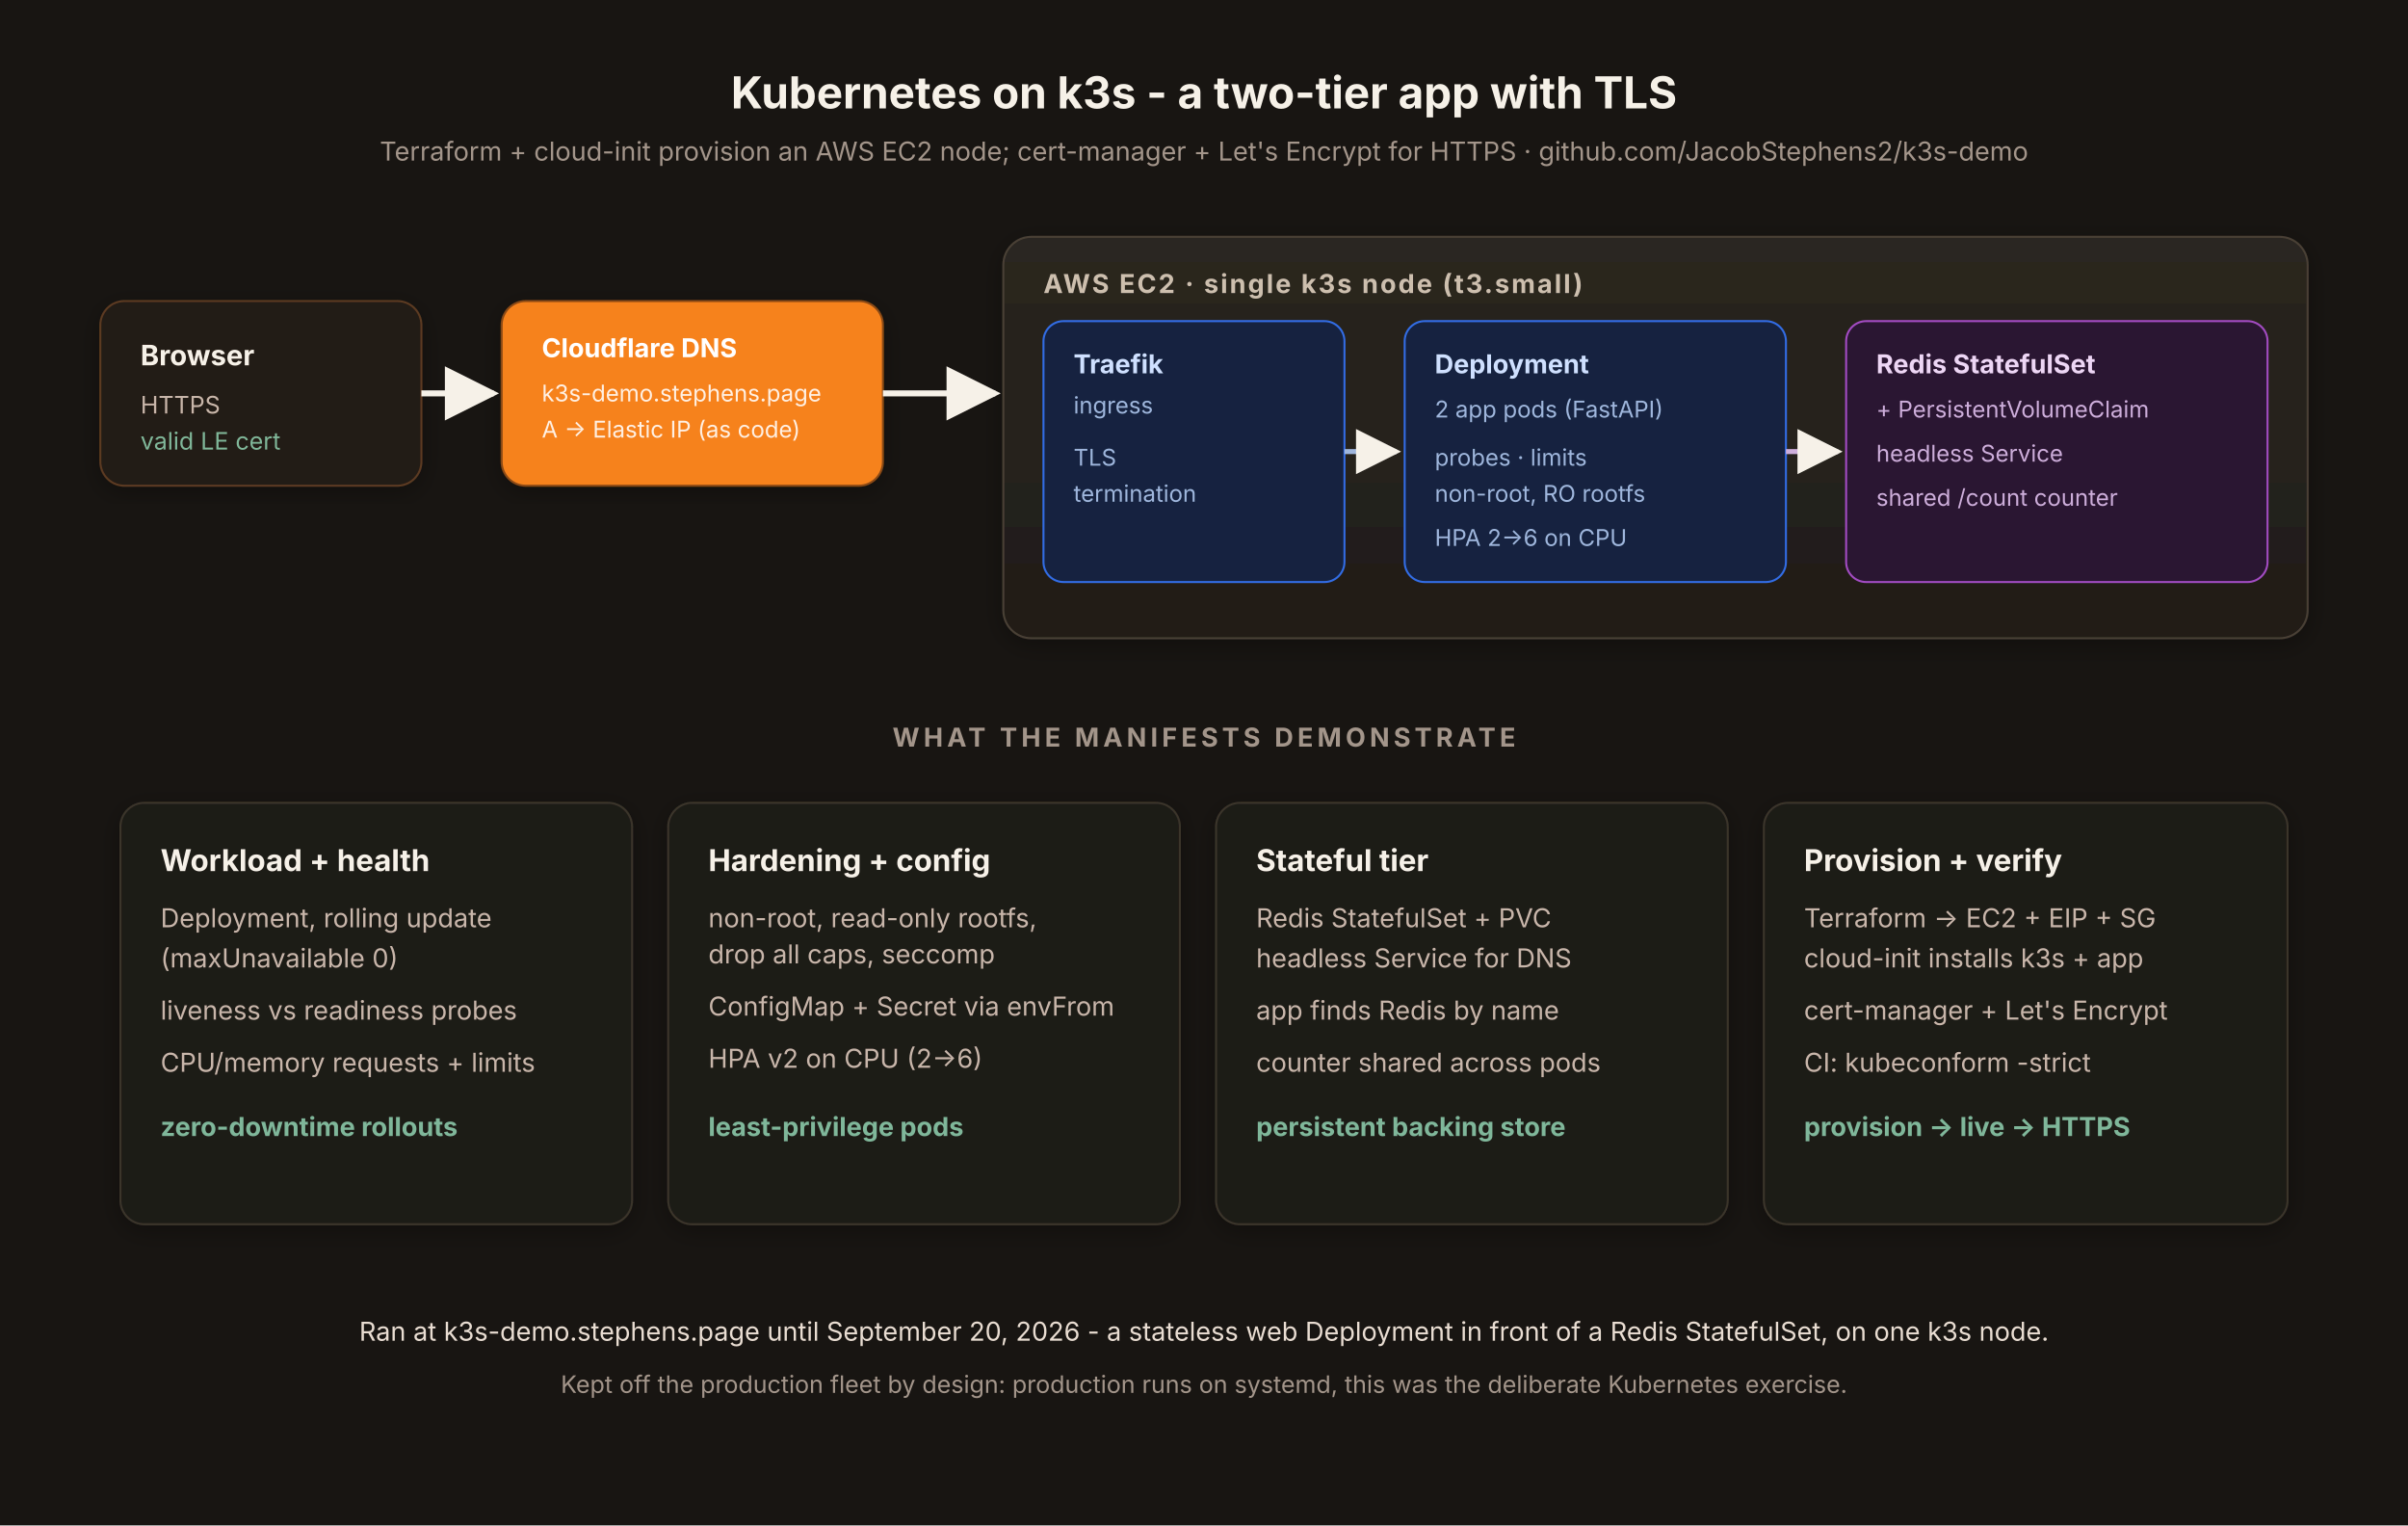
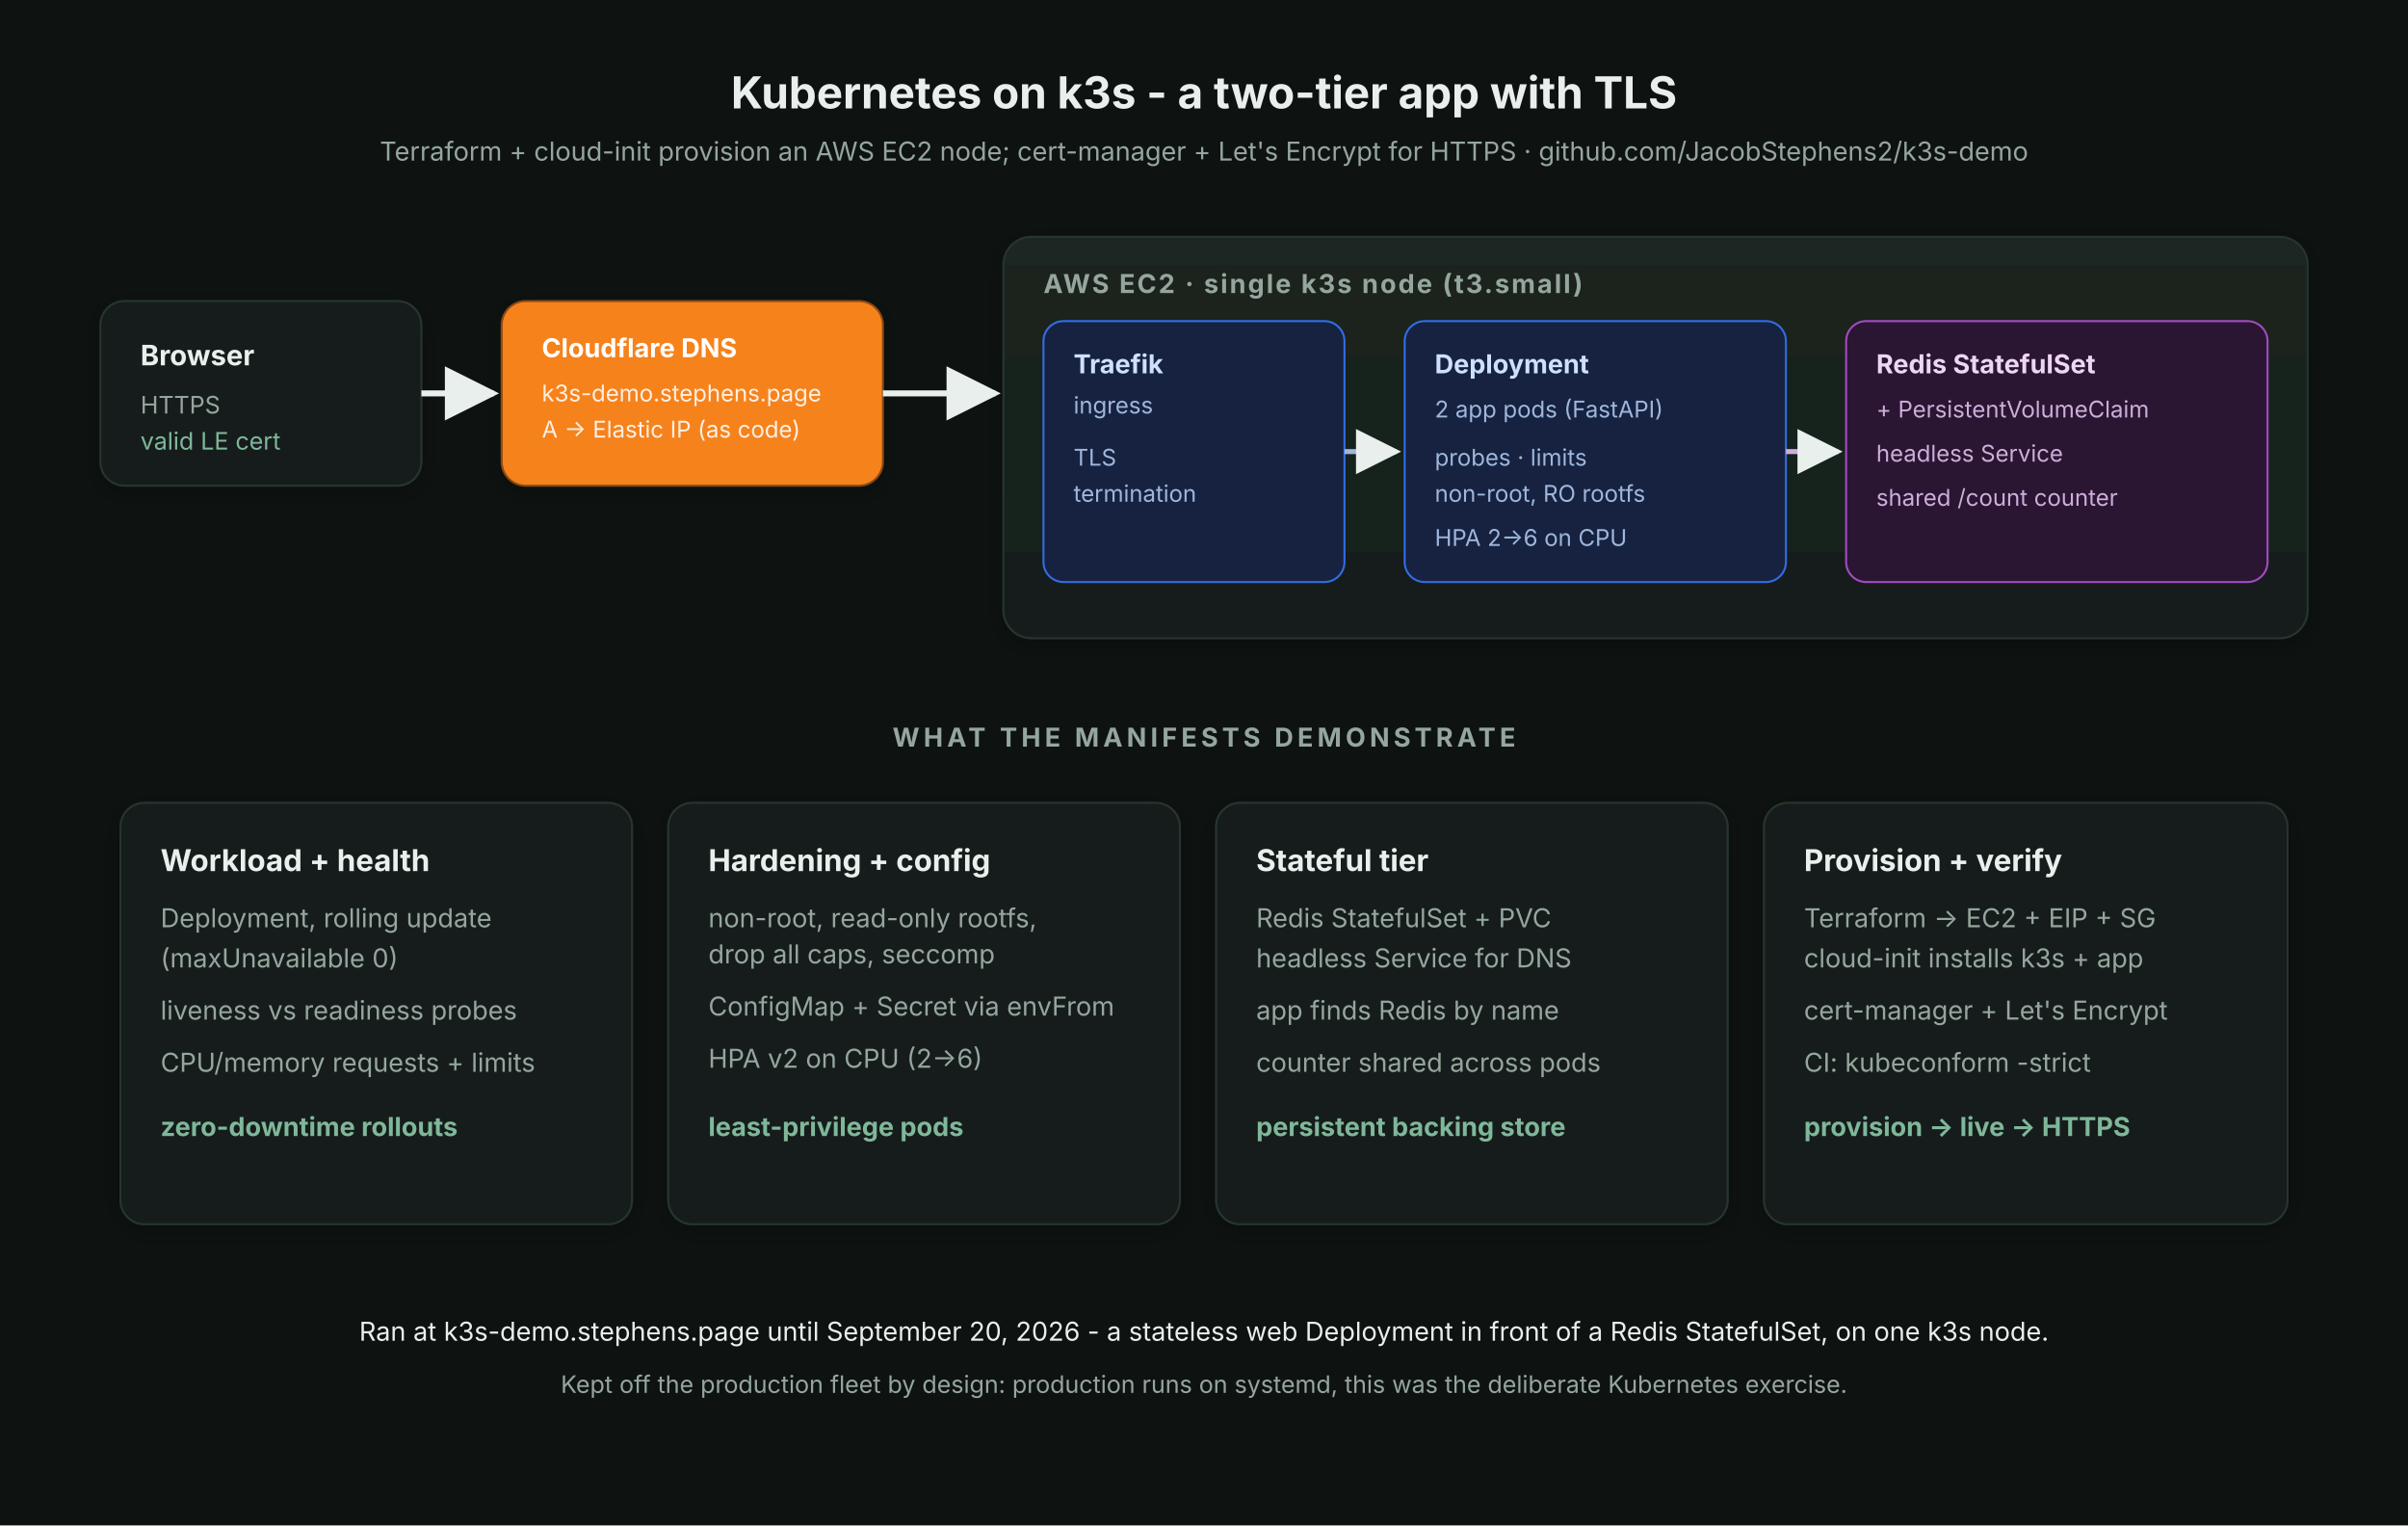
<svg xmlns="http://www.w3.org/2000/svg" viewBox="0 0 1200 760" font-family="system-ui,-apple-system,sans-serif">
  <defs>
    <linearGradient id="k8s" x1="0" y1="0" x2="0" y2="1">
      <stop offset="0" stop-color="#326ce5" />
      <stop offset="1" stop-color="#244e9c" />
    </linearGradient>
    <linearGradient id="node" x1="0" y1="0" x2="0" y2="1">
-       <stop offset="0" stop-color="#2a2620" />
-       <stop offset="1" stop-color="#211d18" />
+       <stop offset="0" stop-color="#1b2520" />
+       <stop offset="1" stop-color="#161e1a" />
    </linearGradient>
    <filter id="sh">
      <feDropShadow dx="0" dy="3" stdDeviation="6" flood-color="#000" flood-opacity="0.30" />
    </filter>
    <marker id="arr" viewBox="0 0 10 10" refX="9" refY="5" markerWidth="9" markerHeight="9" orient="auto-start-reverse">
-       <path d="M0 0 L10 5 L0 10 z" fill="#f6f1e8" />
+       <path d="M0 0 L10 5 L0 10 z" fill="#e8efec" />
    </marker>
  </defs>
-   <rect width="1200" height="760" fill="#181512" />
-   <text x="600" y="54" font-size="22" font-weight="700" fill="#f6f1e8" text-anchor="middle">Kubernetes on k3s - a two-tier app with TLS</text>
-   <text x="600" y="80" font-size="13" fill="#a3958a" text-anchor="middle">Terraform + cloud-init provision an AWS EC2 node; cert-manager + Let's Encrypt for HTTPS · github.com/JacobStephens2/k3s-demo</text>
+   <rect width="1200" height="760" fill="#0e1311" />
+   <text x="600" y="54" font-size="22" font-weight="700" fill="#e8efec" text-anchor="middle">Kubernetes on k3s - a two-tier app with TLS</text>
+   <text x="600" y="80" font-size="13" fill="#95a69e" text-anchor="middle">Terraform + cloud-init provision an AWS EC2 node; cert-manager + Let's Encrypt for HTTPS · github.com/JacobStephens2/k3s-demo</text>
  <g filter="url(#sh)">
-     <rect x="50" y="150" width="160" height="92" rx="12" fill="#241a12" stroke="#5b3a23" />
-     <text x="70" y="182" font-size="14" font-weight="700" fill="#f6f1e8">Browser</text>
-     <text x="70" y="206" font-size="12" fill="#c8b6aa">HTTPS</text>
+     <rect x="50" y="150" width="160" height="92" rx="12" fill="#161e1a" stroke="#28362f" />
+     <text x="70" y="182" font-size="14" font-weight="700" fill="#e8efec">Browser</text>
+     <text x="70" y="206" font-size="12" fill="#95a69e">HTTPS</text>
    <text x="70" y="224" font-size="12" fill="#7fb79a">valid LE cert</text>
  </g>
  <g filter="url(#sh)">
    <rect x="250" y="150" width="190" height="92" rx="12" fill="#f6821f" stroke="#8a4a12" />
    <text x="270" y="178" font-size="13" font-weight="700" fill="#fff">Cloudflare DNS</text>
    <text x="270" y="200" font-size="11.5" fill="#fff0e2">k3s-demo.stephens.page</text>
    <text x="270" y="218" font-size="11.5" fill="#fff0e2">A → Elastic IP (as code)</text>
  </g>
  <g filter="url(#sh)">
-     <rect x="500" y="118" width="650" height="200" rx="14" fill="url(#node)" stroke="#4a4036" />
-     <text x="520" y="146" font-size="13" font-weight="700" fill="#cdbfae" letter-spacing="1">AWS EC2 · single k3s node (t3.small)</text>
+     <rect x="500" y="118" width="650" height="200" rx="14" fill="url(#node)" stroke="#28362f" />
+     <text x="520" y="146" font-size="13" font-weight="700" fill="#95a69e" letter-spacing="1">AWS EC2 · single k3s node (t3.small)</text>
    <rect x="520" y="160" width="150" height="130" rx="10" fill="#16243f" stroke="#326ce5" />
    <text x="535" y="186" font-size="13" font-weight="700" fill="#cfe0ff">Traefik</text>
    <text x="535" y="206" font-size="11.5" fill="#9fb6dd">ingress</text>
    <text x="535" y="232" font-size="11.5" fill="#9fb6dd">TLS</text>
    <text x="535" y="250" font-size="11.5" fill="#9fb6dd">termination</text>
    <rect x="700" y="160" width="190" height="130" rx="10" fill="#16243f" stroke="#326ce5" />
    <text x="715" y="186" font-size="13" font-weight="700" fill="#cfe0ff">Deployment</text>
    <text x="715" y="208" font-size="11.5" fill="#9fb6dd">2 app pods (FastAPI)</text>
    <text x="715" y="232" font-size="11.5" fill="#9fb6dd">probes · limits</text>
    <text x="715" y="250" font-size="11.5" fill="#9fb6dd">non-root, RO rootfs</text>
    <text x="715" y="272" font-size="11.5" fill="#9fb6dd">HPA 2→6 on CPU</text>
    <rect x="920" y="160" width="210" height="130" rx="10" fill="#2a1530" stroke="#a24bc2" />
    <text x="935" y="186" font-size="13" font-weight="700" fill="#edd6f5">Redis StatefulSet</text>
    <text x="935" y="208" font-size="11.5" fill="#cdaedb">+ PersistentVolumeClaim</text>
    <text x="935" y="230" font-size="11.5" fill="#cdaedb">headless Service</text>
    <text x="935" y="252" font-size="11.5" fill="#cdaedb">shared /count counter</text>
    <line x1="670" y1="225" x2="696" y2="225" stroke="#9fb6dd" stroke-width="2.5" marker-end="url(#arr)" />
    <line x1="890" y1="225" x2="916" y2="225" stroke="#cdaedb" stroke-width="2.5" marker-end="url(#arr)" />
  </g>
-   <line x1="210" y1="196" x2="246" y2="196" stroke="#f6f1e8" stroke-width="3" marker-end="url(#arr)" />
-   <line x1="440" y1="196" x2="496" y2="196" stroke="#f6f1e8" stroke-width="3" marker-end="url(#arr)" />
-   <text x="600" y="372" font-size="13" font-weight="700" fill="#a3958a" text-anchor="middle" letter-spacing="2">WHAT THE MANIFESTS DEMONSTRATE</text>
+   <line x1="210" y1="196" x2="246" y2="196" stroke="#e8efec" stroke-width="3" marker-end="url(#arr)" />
+   <line x1="440" y1="196" x2="496" y2="196" stroke="#e8efec" stroke-width="3" marker-end="url(#arr)" />
+   <text x="600" y="372" font-size="13" font-weight="700" fill="#95a69e" text-anchor="middle" letter-spacing="2">WHAT THE MANIFESTS DEMONSTRATE</text>
  <g font-size="13">
    <g filter="url(#sh)">
-       <rect x="60" y="400" width="255" height="210" rx="12" fill="#1f1c18" stroke="#3a342c" />
-       <text x="80" y="434" font-size="15" font-weight="700" fill="#f6f1e8">Workload + health</text>
-       <text x="80" y="462" fill="#c8b6aa">Deployment, rolling update</text>
-       <text x="80" y="482" fill="#c8b6aa">(maxUnavailable 0)</text>
-       <text x="80" y="508" fill="#c8b6aa">liveness vs readiness probes</text>
-       <text x="80" y="534" fill="#c8b6aa">CPU/memory requests + limits</text>
+       <rect x="60" y="400" width="255" height="210" rx="12" fill="#161e1a" stroke="#28362f" />
+       <text x="80" y="434" font-size="15" font-weight="700" fill="#e8efec">Workload + health</text>
+       <text x="80" y="462" fill="#95a69e">Deployment, rolling update</text>
+       <text x="80" y="482" fill="#95a69e">(maxUnavailable 0)</text>
+       <text x="80" y="508" fill="#95a69e">liveness vs readiness probes</text>
+       <text x="80" y="534" fill="#95a69e">CPU/memory requests + limits</text>
      <text x="80" y="566" fill="#7fb79a" font-weight="700">zero-downtime rollouts</text>
    </g>
    <g filter="url(#sh)">
-       <rect x="333" y="400" width="255" height="210" rx="12" fill="#1f1c18" stroke="#3a342c" />
-       <text x="353" y="434" font-size="15" font-weight="700" fill="#f6f1e8">Hardening + config</text>
-       <text x="353" y="462" fill="#c8b6aa">non-root, read-only rootfs,</text>
-       <text x="353" y="480" fill="#c8b6aa">drop all caps, seccomp</text>
-       <text x="353" y="506" fill="#c8b6aa">ConfigMap + Secret via envFrom</text>
-       <text x="353" y="532" fill="#c8b6aa">HPA v2 on CPU (2→6)</text>
+       <rect x="333" y="400" width="255" height="210" rx="12" fill="#161e1a" stroke="#28362f" />
+       <text x="353" y="434" font-size="15" font-weight="700" fill="#e8efec">Hardening + config</text>
+       <text x="353" y="462" fill="#95a69e">non-root, read-only rootfs,</text>
+       <text x="353" y="480" fill="#95a69e">drop all caps, seccomp</text>
+       <text x="353" y="506" fill="#95a69e">ConfigMap + Secret via envFrom</text>
+       <text x="353" y="532" fill="#95a69e">HPA v2 on CPU (2→6)</text>
      <text x="353" y="566" fill="#7fb79a" font-weight="700">least-privilege pods</text>
    </g>
    <g filter="url(#sh)">
-       <rect x="606" y="400" width="255" height="210" rx="12" fill="#1f1c18" stroke="#3a342c" />
-       <text x="626" y="434" font-size="15" font-weight="700" fill="#f6f1e8">Stateful tier</text>
-       <text x="626" y="462" fill="#c8b6aa">Redis StatefulSet + PVC</text>
-       <text x="626" y="482" fill="#c8b6aa">headless Service for DNS</text>
-       <text x="626" y="508" fill="#c8b6aa">app finds Redis by name</text>
-       <text x="626" y="534" fill="#c8b6aa">counter shared across pods</text>
+       <rect x="606" y="400" width="255" height="210" rx="12" fill="#161e1a" stroke="#28362f" />
+       <text x="626" y="434" font-size="15" font-weight="700" fill="#e8efec">Stateful tier</text>
+       <text x="626" y="462" fill="#95a69e">Redis StatefulSet + PVC</text>
+       <text x="626" y="482" fill="#95a69e">headless Service for DNS</text>
+       <text x="626" y="508" fill="#95a69e">app finds Redis by name</text>
+       <text x="626" y="534" fill="#95a69e">counter shared across pods</text>
      <text x="626" y="566" fill="#7fb79a" font-weight="700">persistent backing store</text>
    </g>
    <g filter="url(#sh)">
-       <rect x="879" y="400" width="261" height="210" rx="12" fill="#1f1c18" stroke="#3a342c" />
-       <text x="899" y="434" font-size="15" font-weight="700" fill="#f6f1e8">Provision + verify</text>
-       <text x="899" y="462" fill="#c8b6aa">Terraform → EC2 + EIP + SG</text>
-       <text x="899" y="482" fill="#c8b6aa">cloud-init installs k3s + app</text>
-       <text x="899" y="508" fill="#c8b6aa">cert-manager + Let's Encrypt</text>
-       <text x="899" y="534" fill="#c8b6aa">CI: kubeconform -strict</text>
+       <rect x="879" y="400" width="261" height="210" rx="12" fill="#161e1a" stroke="#28362f" />
+       <text x="899" y="434" font-size="15" font-weight="700" fill="#e8efec">Provision + verify</text>
+       <text x="899" y="462" fill="#95a69e">Terraform → EC2 + EIP + SG</text>
+       <text x="899" y="482" fill="#95a69e">cloud-init installs k3s + app</text>
+       <text x="899" y="508" fill="#95a69e">cert-manager + Let's Encrypt</text>
+       <text x="899" y="534" fill="#95a69e">CI: kubeconform -strict</text>
      <text x="899" y="566" fill="#7fb79a" font-weight="700">provision → live → HTTPS</text>
    </g>
  </g>
-   <text x="600" y="668" font-size="13" fill="#e9ddd2" text-anchor="middle">Ran at k3s-demo.stephens.page until September 20, 2026 - a stateless web Deployment in front of a Redis StatefulSet, on one k3s node.</text>
-   <text x="600" y="694" font-size="12" fill="#a3958a" text-anchor="middle">Kept off the production fleet by design: production runs on systemd, this was the deliberate Kubernetes exercise.</text>
+   <text x="600" y="668" font-size="13" fill="#e8efec" text-anchor="middle">Ran at k3s-demo.stephens.page until September 20, 2026 - a stateless web Deployment in front of a Redis StatefulSet, on one k3s node.</text>
+   <text x="600" y="694" font-size="12" fill="#95a69e" text-anchor="middle">Kept off the production fleet by design: production runs on systemd, this was the deliberate Kubernetes exercise.</text>
</svg>
